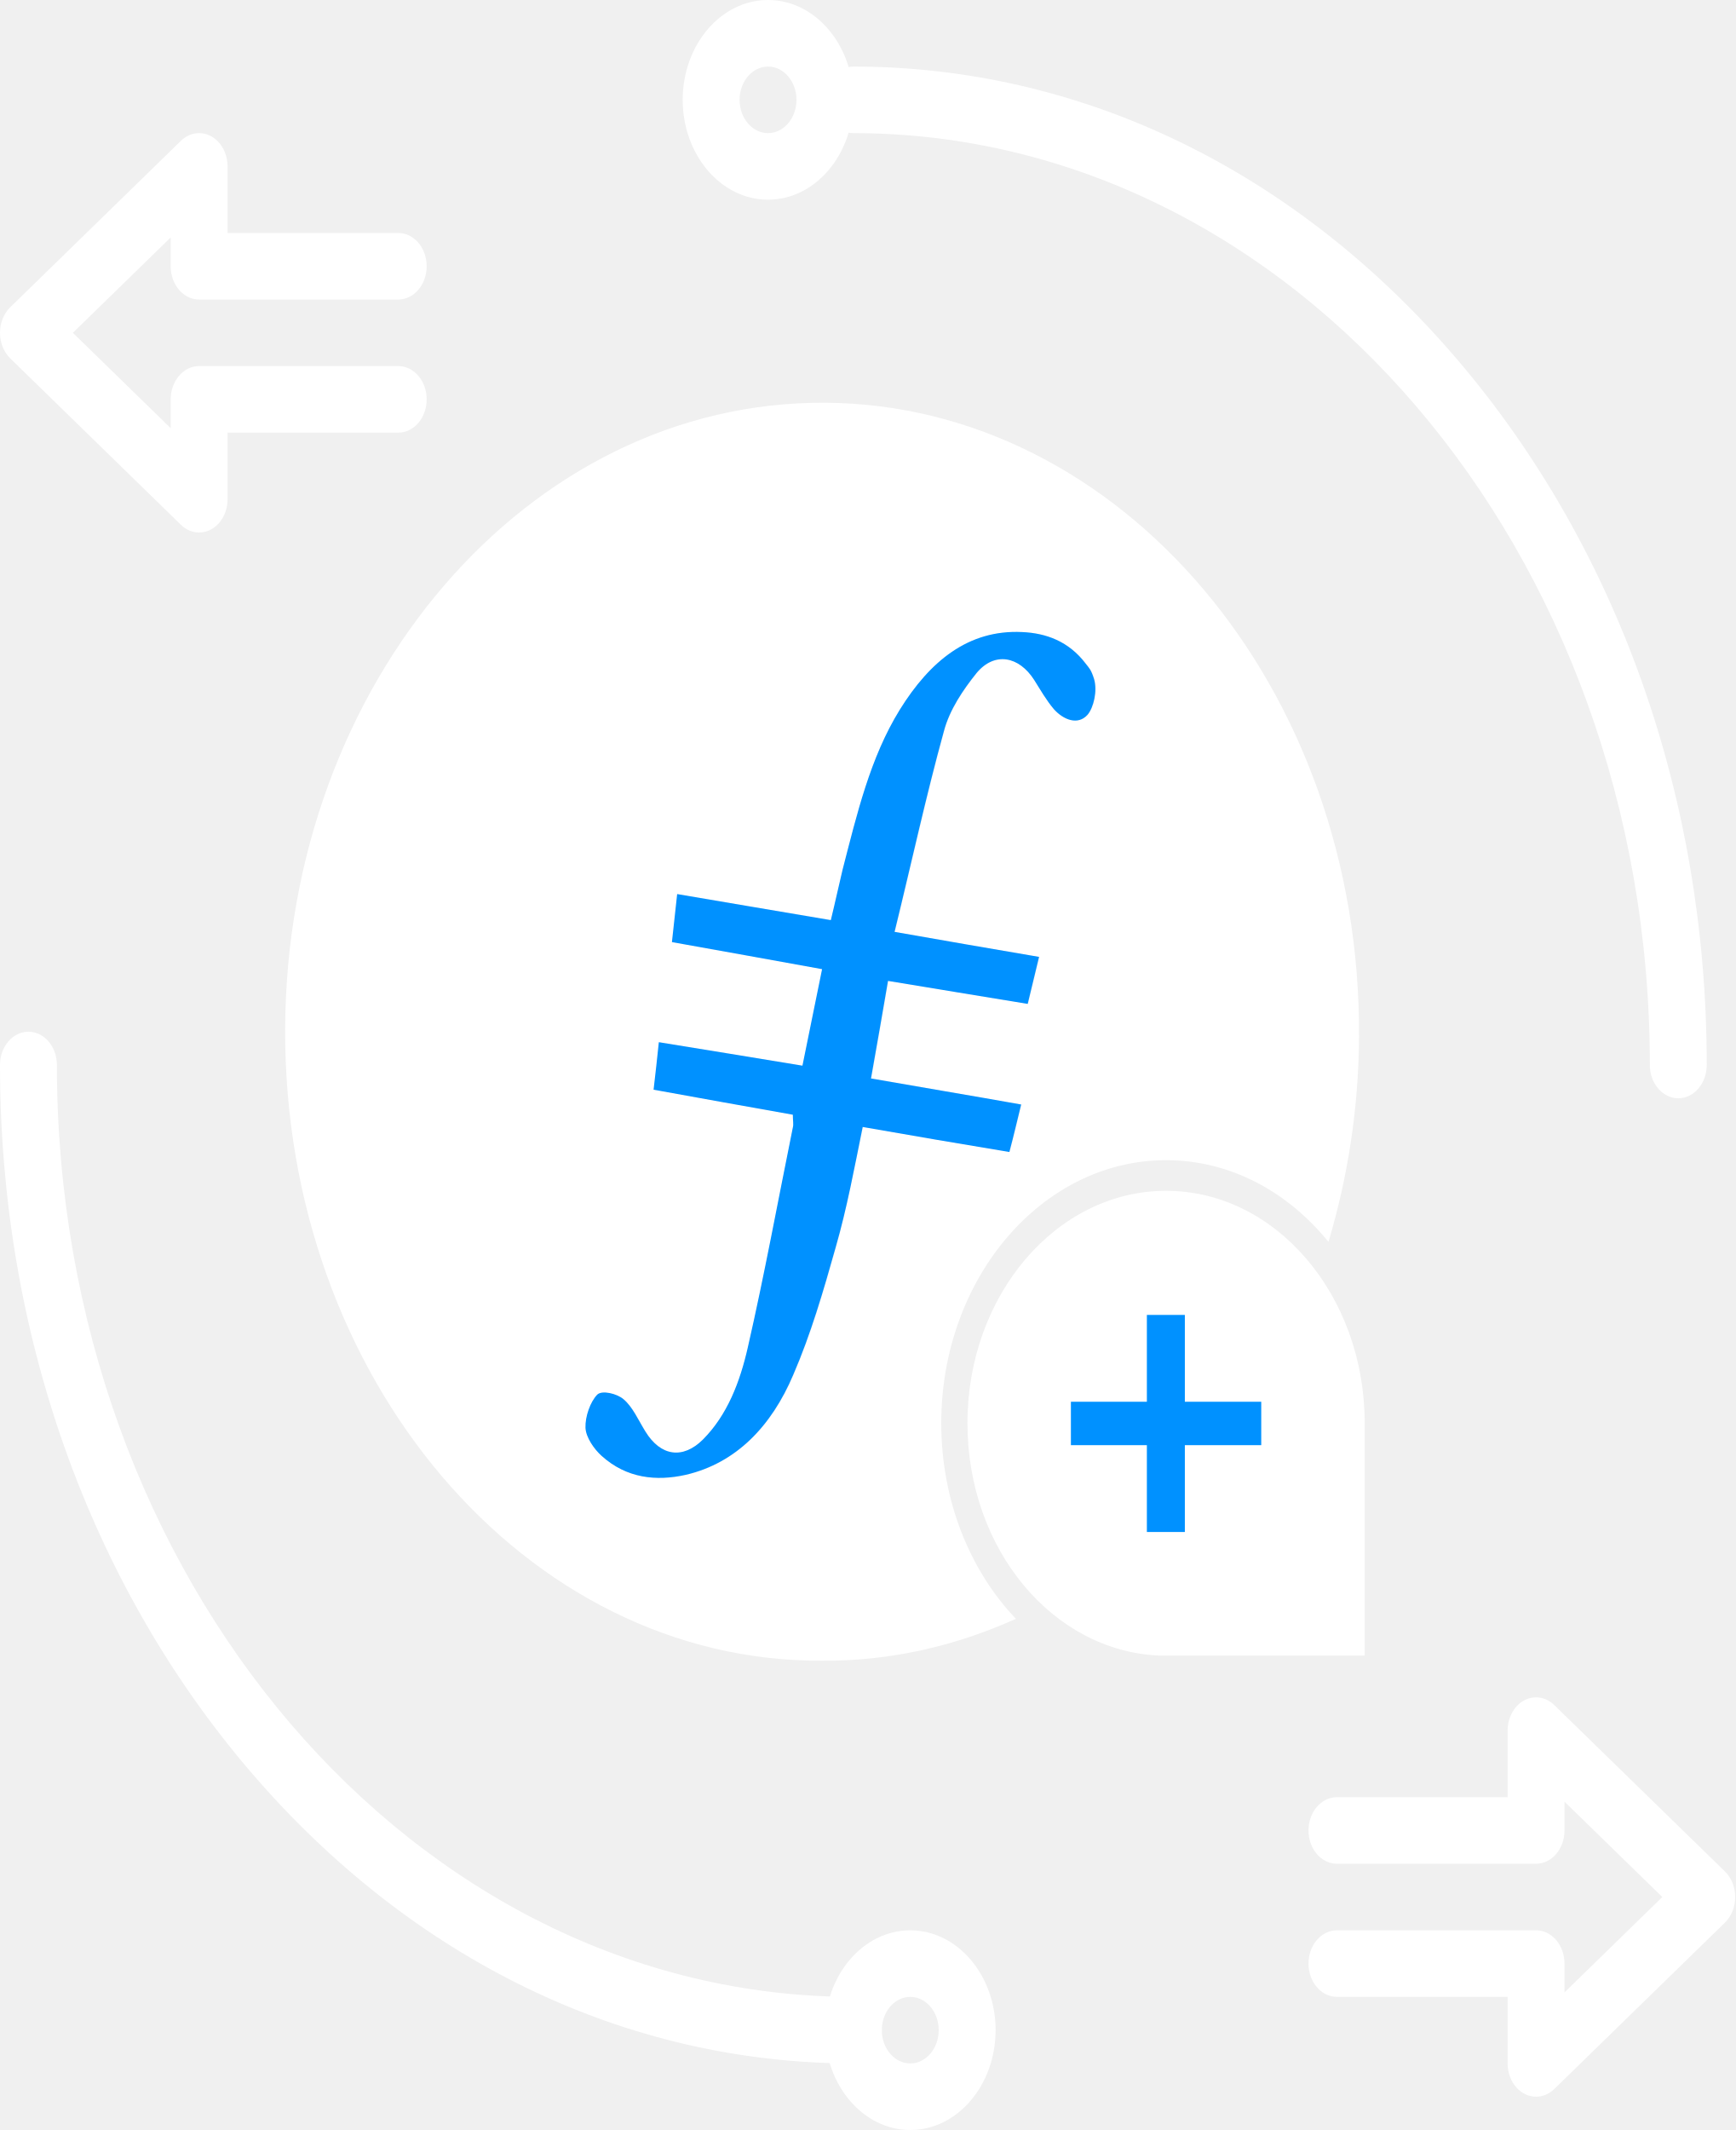
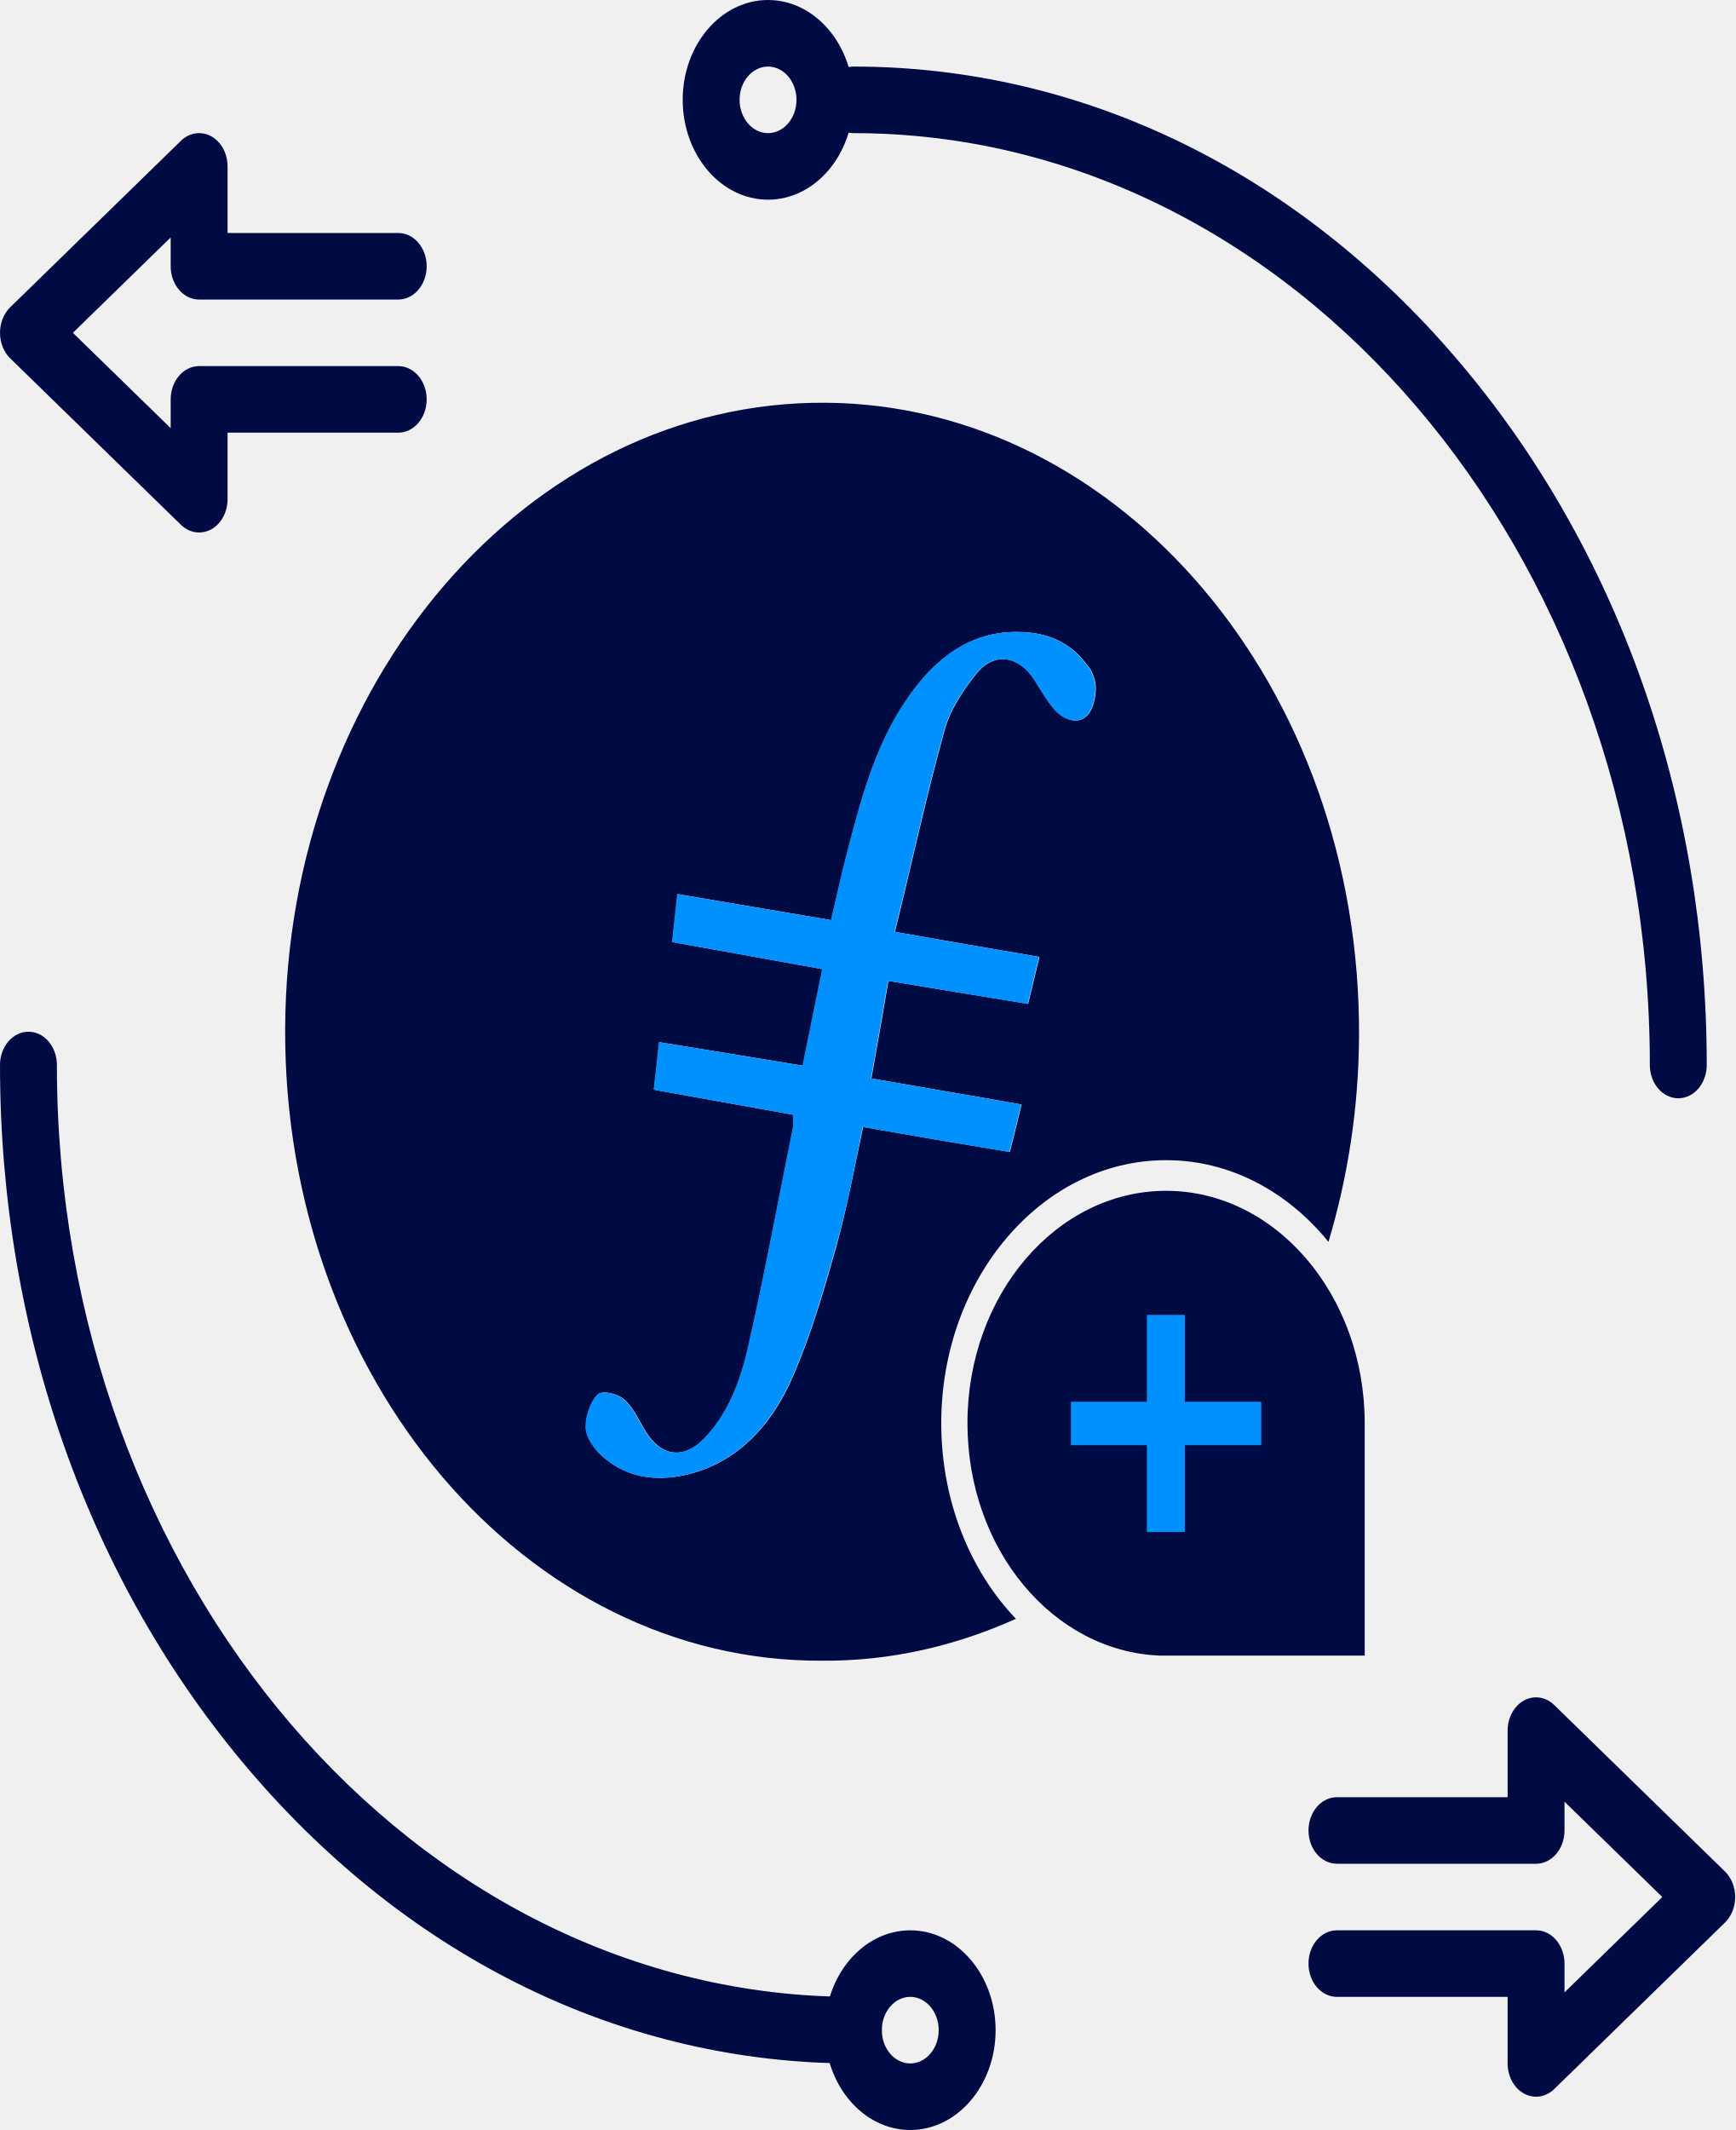
<svg xmlns="http://www.w3.org/2000/svg" width="110" height="135" viewBox="0 0 110 135" fill="none">
-   <path d="M106.393 69.609C105.398 69.609 104.59 68.665 104.59 67.5C104.59 34.933 81.94 8.438 54.098 8.438C53.102 8.438 52.295 7.493 52.295 6.328C52.295 5.163 53.102 4.219 54.098 4.219C68.548 4.219 82.134 10.801 92.352 22.753C102.569 34.706 108.197 50.597 108.197 67.5C108.197 68.665 107.389 69.609 106.393 69.609Z" fill="white" />
-   <path d="M54.098 130.781C39.648 130.781 26.063 124.199 15.845 112.246C5.627 100.294 0 84.403 0 67.5C0 66.335 0.807 65.391 1.803 65.391C2.799 65.391 3.607 66.335 3.607 67.5C3.607 100.067 26.257 126.562 54.098 126.562C55.094 126.562 55.902 127.507 55.902 128.672C55.902 129.837 55.094 130.781 54.098 130.781Z" fill="white" />
-   <path d="M48.688 12.656C45.705 12.656 43.279 9.818 43.279 6.328C43.279 2.839 45.705 0 48.688 0C51.672 0 54.098 2.839 54.098 6.328C54.098 9.818 51.672 12.656 48.688 12.656ZM48.688 4.219C47.694 4.219 46.885 5.165 46.885 6.328C46.885 7.491 47.694 8.438 48.688 8.438C49.683 8.438 50.492 7.491 50.492 6.328C50.492 5.165 49.683 4.219 48.688 4.219Z" fill="white" />
-   <path d="M57.705 135C54.722 135 52.295 132.161 52.295 128.672C52.295 125.183 54.722 122.344 57.705 122.344C60.688 122.344 63.115 125.183 63.115 128.672C63.115 132.161 60.688 135 57.705 135ZM57.705 126.562C56.711 126.562 55.902 127.509 55.902 128.672C55.902 129.835 56.711 130.781 57.705 130.781C58.699 130.781 59.508 129.835 59.508 128.672C59.508 127.509 58.699 126.562 57.705 126.562Z" fill="white" />
-   <path d="M97.377 132.891C97.117 132.891 96.856 132.825 96.612 132.691C95.979 132.344 95.574 131.6 95.574 130.781V126.562H84.754C83.758 126.562 82.951 125.618 82.951 124.453C82.951 123.288 83.758 122.344 84.754 122.344H97.377C98.373 122.344 99.18 123.288 99.18 124.453V126.278L105.38 120.234L99.18 114.191V116.015C99.18 117.18 98.373 118.125 97.377 118.125H84.754C83.758 118.125 82.951 117.18 82.951 116.015C82.951 114.851 83.758 113.906 84.754 113.906H95.574V109.687C95.574 108.869 95.979 108.124 96.612 107.777C97.246 107.43 97.994 107.543 98.531 108.067L109.351 118.614C109.762 119.015 110 119.608 110 120.235C110 120.861 109.762 121.454 109.351 121.855L98.531 132.402C98.201 132.724 97.791 132.891 97.377 132.891Z" fill="white" />
-   <path d="M12.623 33.75C12.209 33.75 11.799 33.584 11.468 33.261L0.649 22.714C0.238 22.314 0 21.72 0 21.094C0 20.468 0.238 19.874 0.649 19.473L11.468 8.926C12.006 8.403 12.754 8.289 13.388 8.637C14.021 8.984 14.426 9.729 14.426 10.547V14.766H25.246C26.242 14.766 27.049 15.71 27.049 16.875C27.049 18.04 26.242 18.985 25.246 18.985H12.623C11.627 18.985 10.82 18.04 10.82 16.875V15.05L4.62 21.094L10.82 27.137V25.313C10.82 24.148 11.627 23.203 12.623 23.203H25.246C26.242 23.203 27.049 24.148 27.049 25.313C27.049 26.477 26.242 27.422 25.246 27.422H14.426V31.641C14.426 32.459 14.021 33.204 13.388 33.551C13.144 33.685 12.883 33.75 12.623 33.75Z" fill="white" />
+   <path d="M106.393 69.609C105.398 69.609 104.59 68.665 104.59 67.5C104.59 34.933 81.94 8.438 54.098 8.438C53.102 8.438 52.295 7.493 52.295 6.328C52.295 5.163 53.102 4.219 54.098 4.219C68.548 4.219 82.134 10.801 92.352 22.753C102.569 34.706 108.197 50.597 108.197 67.5C108.197 68.665 107.389 69.609 106.393 69.609Z" fill="#000B44" />
+   <path d="M54.098 130.781C39.648 130.781 26.063 124.199 15.845 112.246C5.627 100.294 0 84.403 0 67.5C0 66.335 0.807 65.391 1.803 65.391C2.799 65.391 3.607 66.335 3.607 67.5C3.607 100.067 26.257 126.562 54.098 126.562C55.094 126.562 55.902 127.507 55.902 128.672C55.902 129.837 55.094 130.781 54.098 130.781Z" fill="#000B44" />
+   <path d="M48.688 12.656C45.705 12.656 43.279 9.818 43.279 6.328C43.279 2.839 45.705 0 48.688 0C51.672 0 54.098 2.839 54.098 6.328C54.098 9.818 51.672 12.656 48.688 12.656ZM48.688 4.219C47.694 4.219 46.885 5.165 46.885 6.328C46.885 7.491 47.694 8.438 48.688 8.438C49.683 8.438 50.492 7.491 50.492 6.328C50.492 5.165 49.683 4.219 48.688 4.219Z" fill="#000B44" />
+   <path d="M57.705 135C54.722 135 52.295 132.161 52.295 128.672C52.295 125.183 54.722 122.344 57.705 122.344C60.688 122.344 63.115 125.183 63.115 128.672C63.115 132.161 60.688 135 57.705 135ZM57.705 126.562C56.711 126.562 55.902 127.509 55.902 128.672C55.902 129.835 56.711 130.781 57.705 130.781C58.699 130.781 59.508 129.835 59.508 128.672C59.508 127.509 58.699 126.562 57.705 126.562Z" fill="#000B44" />
+   <path d="M97.377 132.891C97.117 132.891 96.856 132.825 96.612 132.691C95.979 132.344 95.574 131.6 95.574 130.781V126.562H84.754C83.758 126.562 82.951 125.618 82.951 124.453C82.951 123.288 83.758 122.344 84.754 122.344H97.377C98.373 122.344 99.18 123.288 99.18 124.453V126.278L105.38 120.234L99.18 114.191V116.015C99.18 117.18 98.373 118.125 97.377 118.125H84.754C83.758 118.125 82.951 117.18 82.951 116.015C82.951 114.851 83.758 113.906 84.754 113.906H95.574V109.687C95.574 108.869 95.979 108.124 96.612 107.777C97.246 107.43 97.994 107.543 98.531 108.067L109.351 118.614C109.762 119.015 110 119.608 110 120.235C110 120.861 109.762 121.454 109.351 121.855L98.531 132.402C98.201 132.724 97.791 132.891 97.377 132.891Z" fill="#000B44" />
+   <path d="M12.623 33.75C12.209 33.75 11.799 33.584 11.468 33.261L0.649 22.714C0.238 22.314 0 21.72 0 21.094C0 20.468 0.238 19.874 0.649 19.473L11.468 8.926C12.006 8.403 12.754 8.289 13.388 8.637C14.021 8.984 14.426 9.729 14.426 10.547V14.766H25.246C26.242 14.766 27.049 15.71 27.049 16.875C27.049 18.04 26.242 18.985 25.246 18.985H12.623C11.627 18.985 10.82 18.04 10.82 16.875V15.05L4.62 21.094L10.82 27.137V25.313C10.82 24.148 11.627 23.203 12.623 23.203H25.246C26.242 23.203 27.049 24.148 27.049 25.313C27.049 26.477 26.242 27.422 25.246 27.422H14.426V31.641C14.426 32.459 14.021 33.204 13.388 33.551C13.144 33.685 12.883 33.75 12.623 33.75Z" fill="#000B44" />
  <g clip-path="url(#clip0_2390_227)">
-     <path fill-rule="evenodd" clip-rule="evenodd" d="M59.67 90.203C59.67 81.01 66.063 73.532 73.922 73.532C77.963 73.532 81.615 75.507 84.217 78.711C85.434 74.633 86.126 70.295 86.154 65.731C86.292 43.524 70.989 25.655 52.337 25.526C33.436 25.396 18.16 43.33 18.077 65.213C17.994 87.355 33.325 105.353 52.115 105.256C56.46 105.288 60.583 104.317 64.403 102.601C61.497 99.558 59.67 95.123 59.67 90.203ZM53.001 79.067C52.226 81.819 51.423 84.57 50.317 87.128C48.933 90.397 46.691 92.728 43.509 93.472C41.627 93.893 39.745 93.699 38.168 92.275C37.697 91.854 37.172 91.109 37.144 90.494C37.116 89.782 37.448 88.844 37.891 88.39C38.196 88.099 39.136 88.326 39.551 88.682C40.133 89.167 40.492 90.009 40.935 90.721C41.904 92.307 43.315 92.501 44.588 91.239C46.138 89.685 46.941 87.581 47.439 85.38C48.49 80.783 49.348 76.089 50.289 71.46C50.344 71.266 50.289 71.039 50.289 70.651C47.383 70.133 44.477 69.615 41.461 69.065C41.572 68.061 41.682 67.187 41.793 66.054C44.782 66.54 47.771 67.025 50.898 67.543C51.313 65.536 51.7 63.562 52.143 61.425C48.961 60.843 45.861 60.292 42.623 59.71C42.734 58.674 42.845 57.703 42.955 56.666C46.221 57.217 49.403 57.767 52.697 58.317C52.973 57.185 53.195 56.149 53.444 55.113C54.357 51.584 55.187 48.023 57.069 44.981C58.978 41.905 61.414 39.898 64.817 40.06C66.34 40.125 67.779 40.643 68.858 42.067C69.079 42.359 69.19 42.423 69.384 43.038C69.605 43.783 69.356 44.851 68.969 45.304C68.36 45.984 67.447 45.628 66.838 44.948C66.367 44.398 65.98 43.718 65.592 43.103C64.624 41.582 63.074 41.29 61.94 42.65C61.081 43.718 60.224 44.981 59.864 46.34C58.729 50.451 57.816 54.66 56.737 59.062C59.892 59.612 62.825 60.13 65.897 60.648C65.648 61.684 65.426 62.59 65.177 63.626C62.188 63.141 59.283 62.655 56.322 62.17C55.962 64.274 55.63 66.184 55.242 68.353C58.37 68.903 61.497 69.421 64.762 70.004C64.513 71.007 64.292 71.978 64.015 73.014C60.888 72.496 57.844 71.978 54.717 71.428C54.163 74.017 53.693 76.575 53.001 79.067Z" fill="white" />
-     <path d="M86.514 90.203C86.514 82.078 80.868 75.474 73.922 75.474C66.976 75.474 61.331 82.078 61.331 90.203C61.331 98.199 66.755 104.673 73.535 104.932H86.514V90.203Z" fill="white" />
+     <path fill-rule="evenodd" clip-rule="evenodd" d="M59.67 90.203C59.67 81.01 66.063 73.532 73.922 73.532C77.963 73.532 81.615 75.507 84.217 78.711C85.434 74.633 86.126 70.295 86.154 65.731C86.292 43.524 70.989 25.655 52.337 25.526C33.436 25.396 18.16 43.33 18.077 65.213C17.994 87.355 33.325 105.353 52.115 105.256C56.46 105.288 60.583 104.317 64.403 102.601C61.497 99.558 59.67 95.123 59.67 90.203ZM53.001 79.067C52.226 81.819 51.423 84.57 50.317 87.128C48.933 90.397 46.691 92.728 43.509 93.472C41.627 93.893 39.745 93.699 38.168 92.275C37.697 91.854 37.172 91.109 37.144 90.494C37.116 89.782 37.448 88.844 37.891 88.39C38.196 88.099 39.136 88.326 39.551 88.682C40.133 89.167 40.492 90.009 40.935 90.721C41.904 92.307 43.315 92.501 44.588 91.239C46.138 89.685 46.941 87.581 47.439 85.38C48.49 80.783 49.348 76.089 50.289 71.46C50.344 71.266 50.289 71.039 50.289 70.651C47.383 70.133 44.477 69.615 41.461 69.065C41.572 68.061 41.682 67.187 41.793 66.054C44.782 66.54 47.771 67.025 50.898 67.543C51.313 65.536 51.7 63.562 52.143 61.425C48.961 60.843 45.861 60.292 42.623 59.71C42.734 58.674 42.845 57.703 42.955 56.666C46.221 57.217 49.403 57.767 52.697 58.317C52.973 57.185 53.195 56.149 53.444 55.113C54.357 51.584 55.187 48.023 57.069 44.981C58.978 41.905 61.414 39.898 64.817 40.06C66.34 40.125 67.779 40.643 68.858 42.067C69.079 42.359 69.19 42.423 69.384 43.038C69.605 43.783 69.356 44.851 68.969 45.304C68.36 45.984 67.447 45.628 66.838 44.948C66.367 44.398 65.98 43.718 65.592 43.103C64.624 41.582 63.074 41.29 61.94 42.65C61.081 43.718 60.224 44.981 59.864 46.34C58.729 50.451 57.816 54.66 56.737 59.062C59.892 59.612 62.825 60.13 65.897 60.648C65.648 61.684 65.426 62.59 65.177 63.626C62.188 63.141 59.283 62.655 56.322 62.17C55.962 64.274 55.63 66.184 55.242 68.353C58.37 68.903 61.497 69.421 64.762 70.004C64.513 71.007 64.292 71.978 64.015 73.014C60.888 72.496 57.844 71.978 54.717 71.428C54.163 74.017 53.693 76.575 53.001 79.067Z" fill="#000B44" />
+     <path d="M86.514 90.203C86.514 82.078 80.868 75.474 73.922 75.474C66.976 75.474 61.331 82.078 61.331 90.203C61.331 98.199 66.755 104.673 73.535 104.932H86.514V90.203Z" fill="#000B44" />
    <path d="M75.112 83.34V88.843H79.955V91.595H75.112V97.098H72.705V91.595H67.889V88.843H72.705V83.34H75.112Z" fill="#0091FF" />
    <path fill-rule="evenodd" clip-rule="evenodd" d="M52.973 79.067C52.199 81.819 51.396 84.571 50.289 87.128C48.905 90.397 46.664 92.728 43.481 93.473C41.599 93.894 39.718 93.699 38.14 92.275C37.67 91.854 37.144 91.11 37.116 90.495C37.089 89.782 37.421 88.844 37.864 88.39C38.168 88.099 39.109 88.326 39.524 88.682C40.105 89.167 40.465 90.009 40.908 90.721C41.876 92.307 43.288 92.502 44.56 91.239C46.11 89.685 46.913 87.581 47.411 85.38C48.462 80.783 49.321 76.089 50.261 71.46C50.317 71.266 50.261 71.04 50.261 70.651C47.356 70.133 44.45 69.615 41.433 69.065C41.544 68.061 41.655 67.188 41.766 66.055C44.754 66.54 47.743 67.026 50.87 67.543C51.285 65.536 51.673 63.562 52.115 61.425C48.933 60.843 45.834 60.292 42.596 59.71C42.706 58.674 42.817 57.703 42.928 56.667C46.193 57.217 49.376 57.767 52.669 58.318C52.946 57.185 53.167 56.149 53.416 55.113C54.329 51.584 55.16 48.024 57.041 44.981C58.951 41.906 61.386 39.898 64.79 40.06C66.312 40.125 67.751 40.643 68.83 42.067C69.052 42.359 69.162 42.423 69.356 43.038C69.578 43.783 69.329 44.851 68.941 45.304C68.332 45.984 67.419 45.628 66.81 44.948C66.34 44.398 65.952 43.718 65.565 43.103C64.596 41.582 63.047 41.291 61.912 42.65C61.054 43.718 60.196 44.981 59.837 46.34C58.702 50.452 57.789 54.66 56.709 59.062C59.864 59.612 62.797 60.131 65.869 60.648C65.62 61.684 65.399 62.591 65.15 63.627C62.161 63.141 59.255 62.656 56.294 62.17C55.934 64.274 55.602 66.184 55.215 68.353C58.342 68.903 61.469 69.421 64.735 70.004C64.486 71.007 64.264 71.978 63.987 73.014C60.86 72.496 57.816 71.978 54.689 71.428C54.163 74.018 53.693 76.575 52.973 79.067Z" fill="#0091FF" />
  </g>
  <defs>
    <clipPath id="clip0_2390_227">
      <rect width="68.525" height="80.156" fill="white" transform="translate(18.0328 25.3125)" />
    </clipPath>
  </defs>
</svg>
